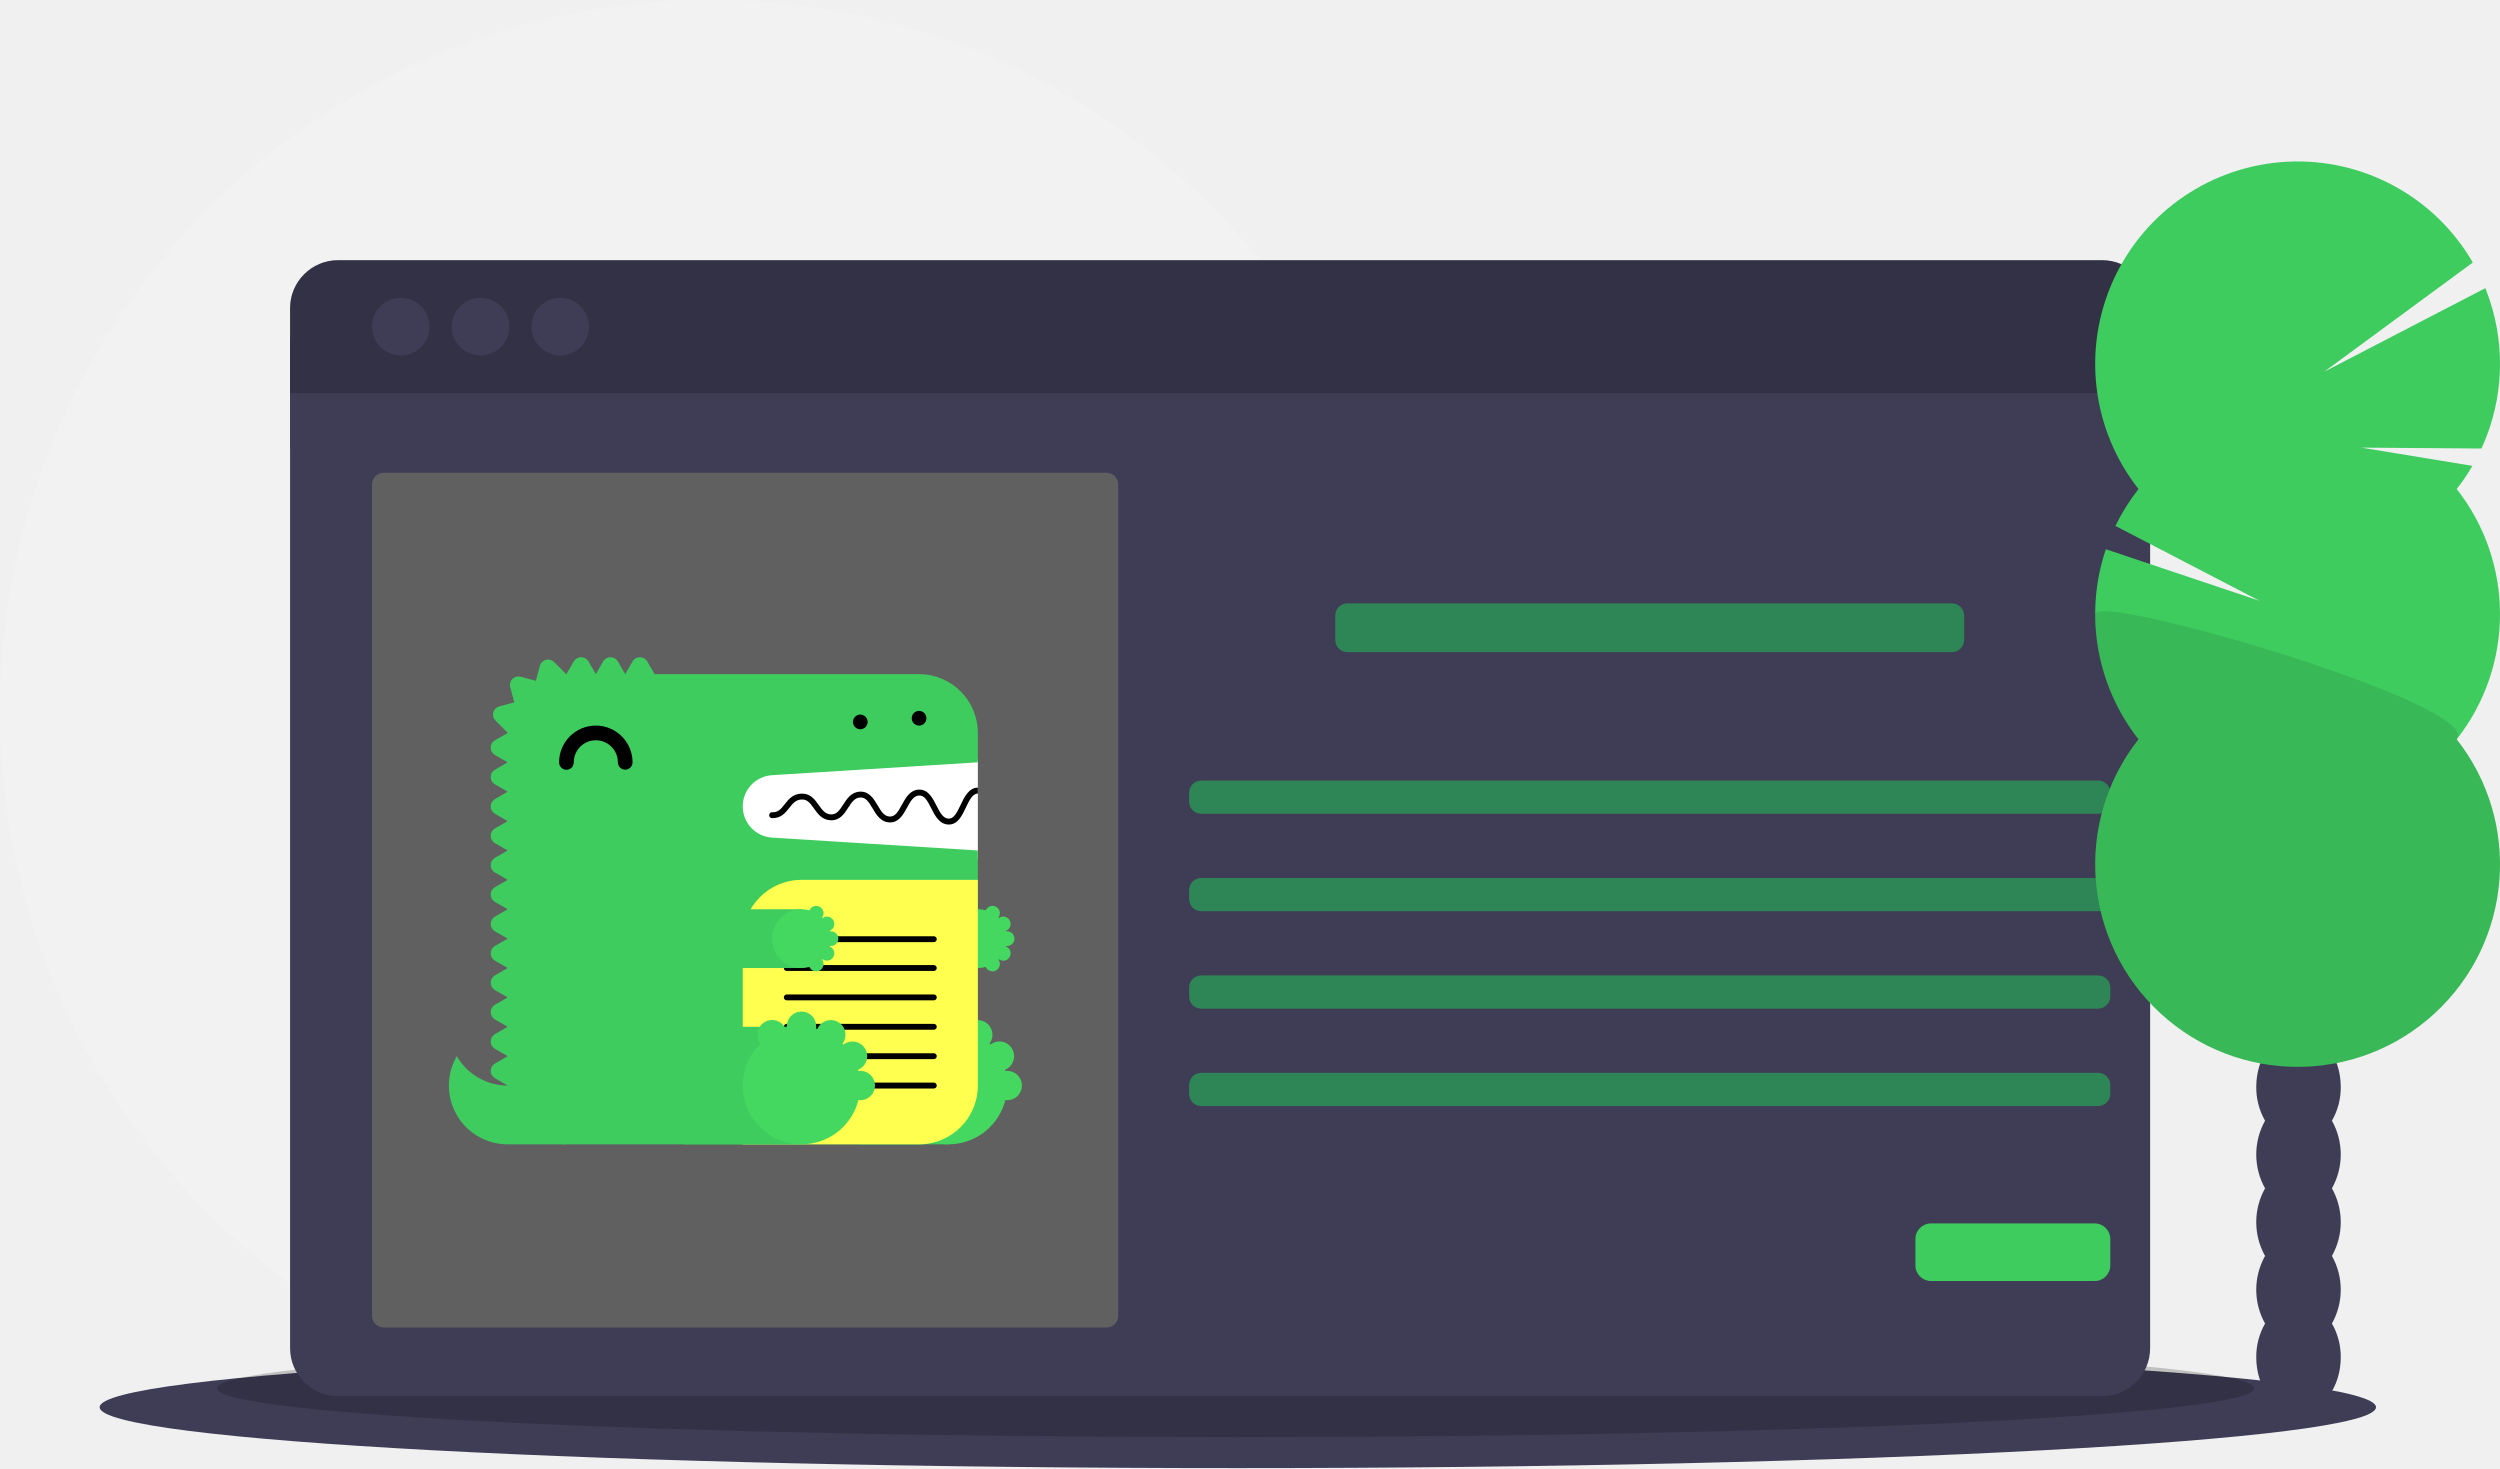
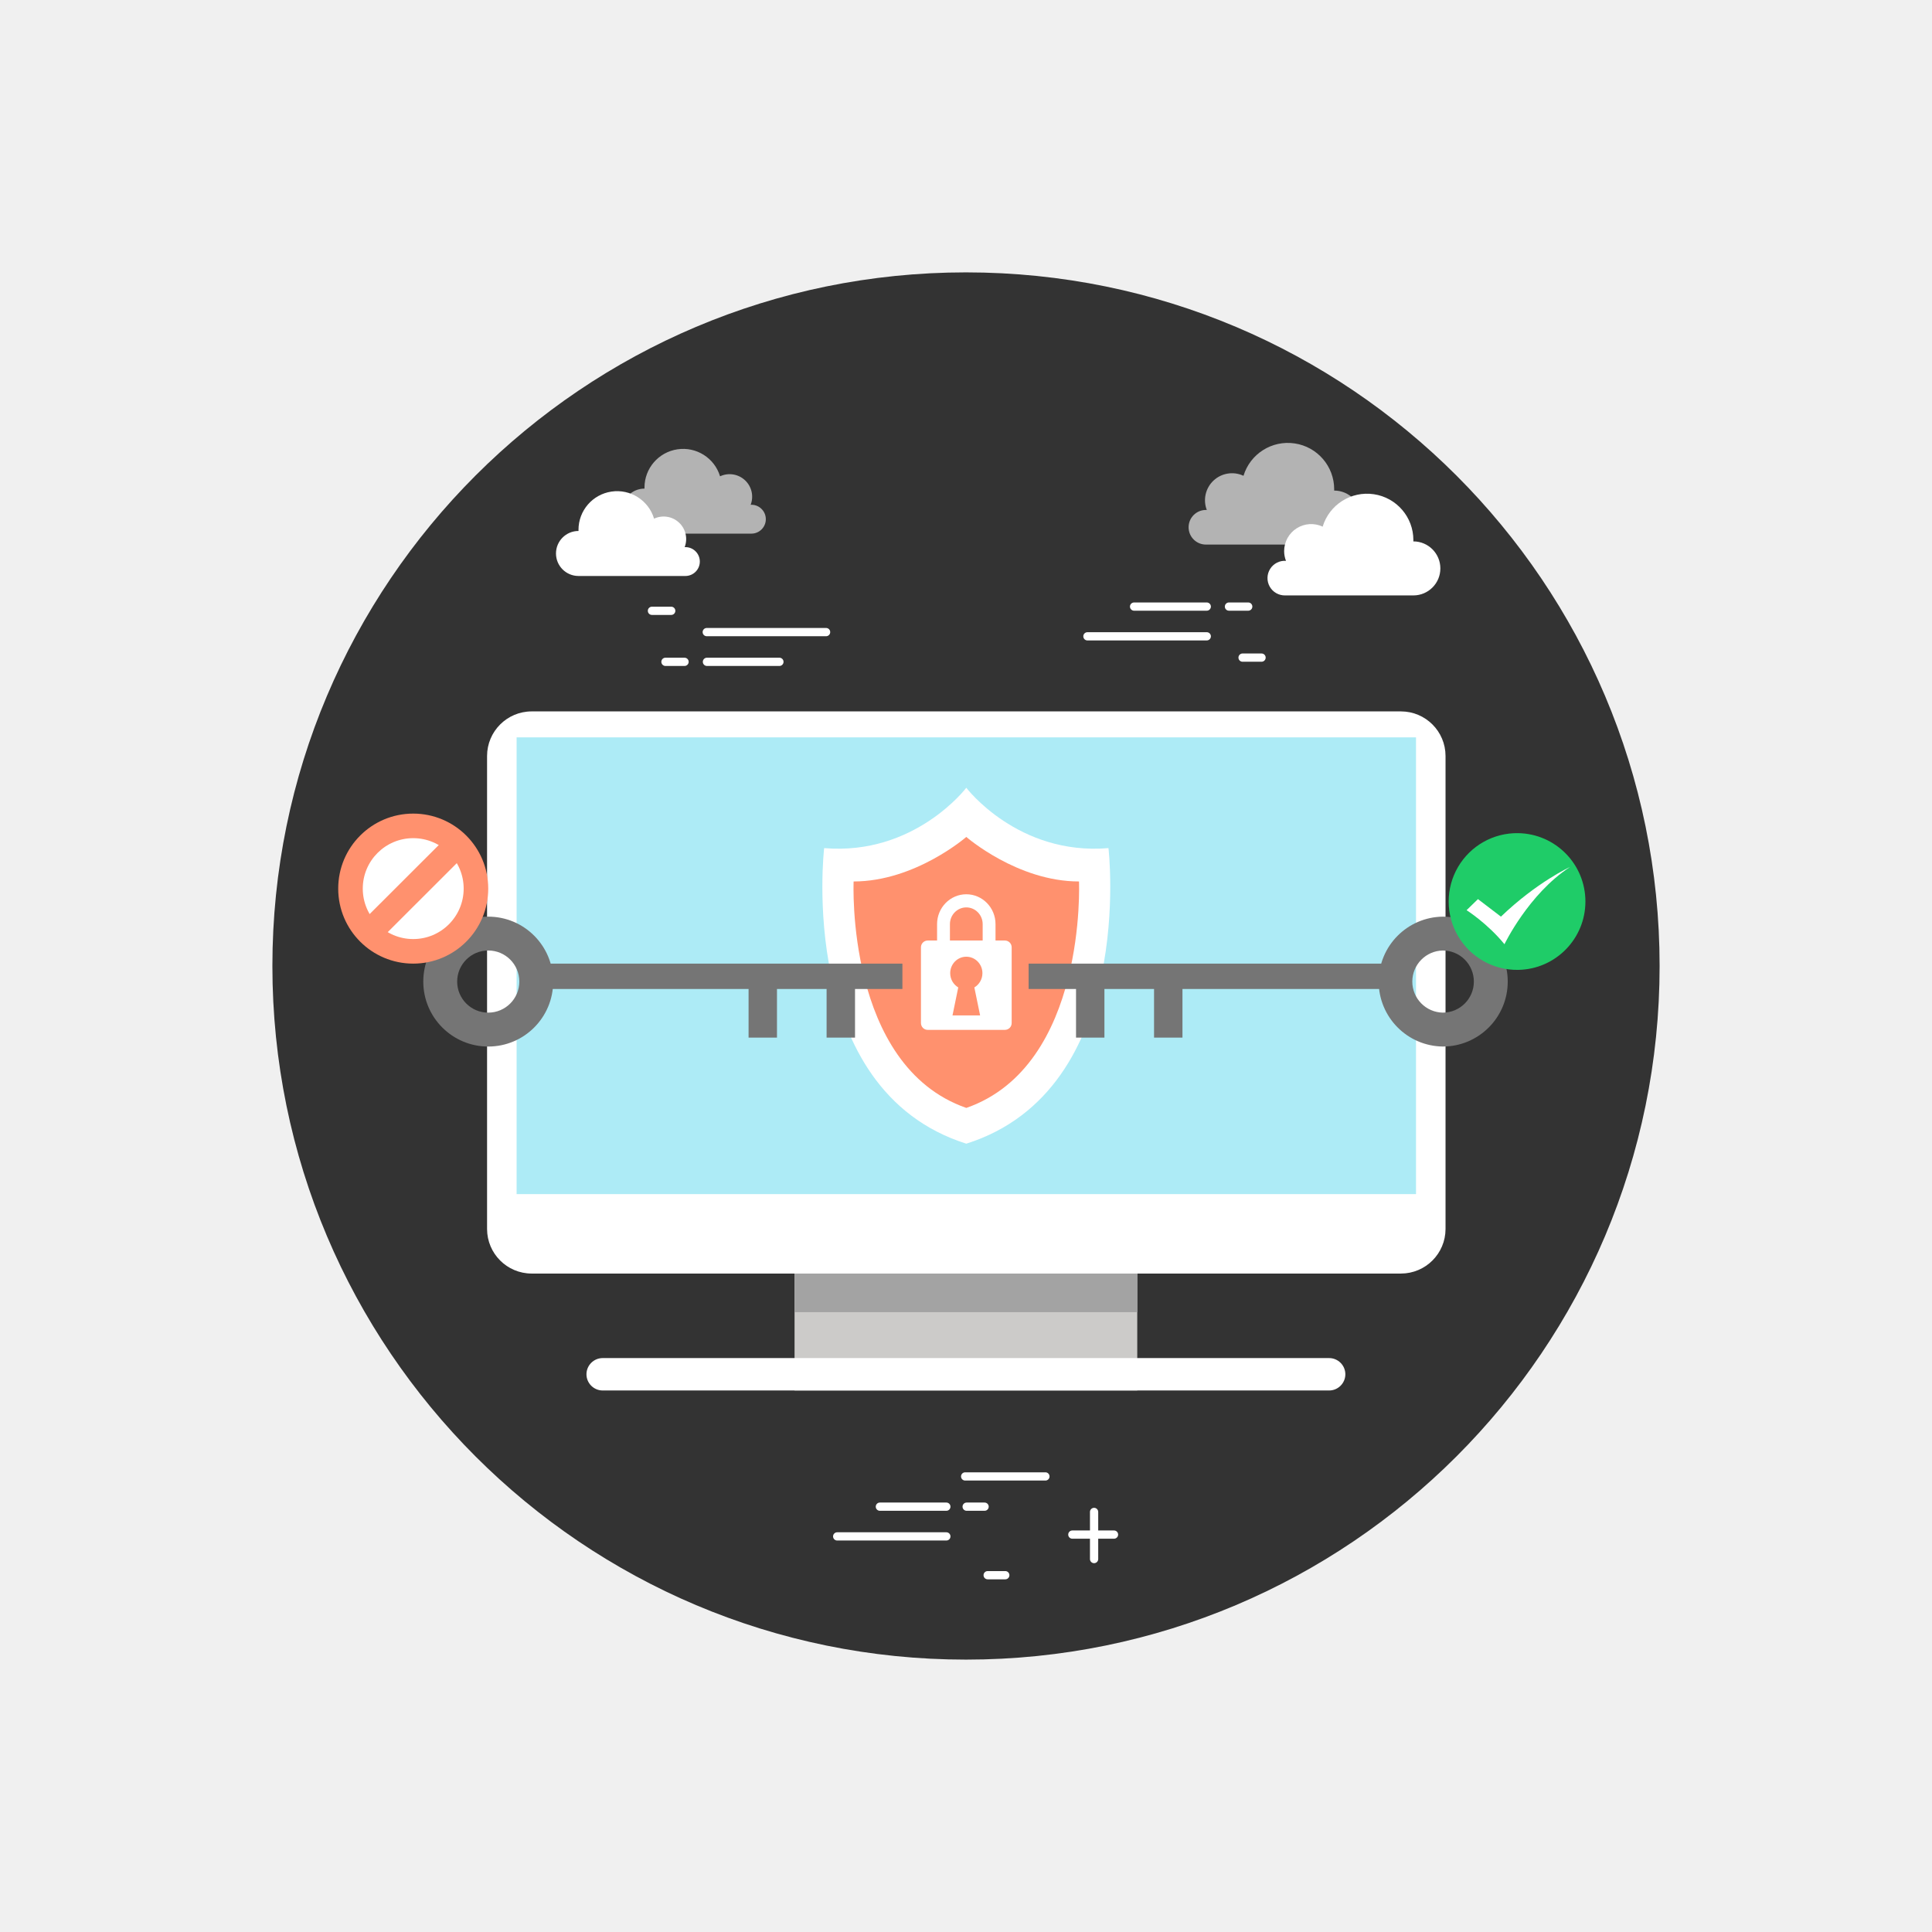
- <svg xmlns="http://www.w3.org/2000/svg" width="1129" height="663" viewBox="0 0 1129 663">
-   <circle cx="321" cy="321" r="321" fill="#f2f2f2" />
-   <ellipse cx="559" cy="635.5" rx="514" ry="27.5" fill="#3f3d56" />
-   <ellipse cx="558" cy="627" rx="460" ry="22" opacity="0.2" />
-   <rect x="131" y="152.5" width="840" height="50" fill="#3f3d56" />
-   <path d="M166.5,727.33A21.67,21.67,0,0,0,188.17,749H984.83A21.67,21.67,0,0,0,1006.5,727.33V296h-840Z" transform="translate(-35.5 -118.5)" fill="#3f3d56" />
-   <path d="M984.83,236H188.17A21.67,21.67,0,0,0,166.5,257.67V296h840V257.67A21.67,21.67,0,0,0,984.83,236Z" transform="translate(-35.5 -118.5)" fill="#3f3d56" />
-   <path d="M984.83,236H188.17A21.67,21.67,0,0,0,166.5,257.67V296h840V257.67A21.67,21.67,0,0,0,984.83,236Z" transform="translate(-35.5 -118.5)" opacity="0.2" />
-   <circle cx="181" cy="147.5" r="13" fill="#3f3d56" />
-   <circle cx="217" cy="147.5" r="13" fill="#3f3d56" />
-   <circle cx="253" cy="147.5" r="13" fill="#3f3d56" />
-   <rect x="168" y="213.5" width="337" height="386" rx="5.335" fill="#606060" />
-   <rect x="603" y="272.5" width="284" height="22" rx="5.476" fill="#2e8555" />
-   <rect x="537" y="352.5" width="416" height="15" rx="5.476" fill="#2e8555" />
-   <rect x="537" y="396.5" width="416" height="15" rx="5.476" fill="#2e8555" />
-   <rect x="537" y="440.5" width="416" height="15" rx="5.476" fill="#2e8555" />
-   <rect x="537" y="484.5" width="416" height="15" rx="5.476" fill="#2e8555" />
-   <rect x="865" y="552.5" width="88" height="26" rx="7.028" fill="#3ecc5f" />
-   <path d="M1088.603,624.616a30.114,30.114,0,0,0,3.983-15.266c0-13.797-8.544-24.981-19.083-24.981s-19.083,11.184-19.083,24.981a30.114,30.114,0,0,0,3.983,15.266,31.248,31.248,0,0,0,0,30.532,31.248,31.248,0,0,0,0,30.532,31.248,31.248,0,0,0,0,30.532,30.114,30.114,0,0,0-3.983,15.266c0,13.797,8.544,24.981,19.083,24.981s19.083-11.184,19.083-24.981a30.114,30.114,0,0,0-3.983-15.266,31.248,31.248,0,0,0,0-30.532,31.248,31.248,0,0,0,0-30.532,31.248,31.248,0,0,0,0-30.532Z" transform="translate(-35.5 -118.5)" fill="#3f3d56" />
-   <ellipse cx="1038.003" cy="460.318" rx="19.083" ry="24.981" fill="#3f3d56" />
-   <ellipse cx="1038.003" cy="429.786" rx="19.083" ry="24.981" fill="#3f3d56" />
-   <path d="M1144.939,339.345a91.611,91.611,0,0,0,7.107-10.461l-50.141-8.235,54.229.403a91.566,91.566,0,0,0,1.746-72.426l-72.754,37.741,67.097-49.321a91.413,91.413,0,1,0-150.971,102.298,91.458,91.458,0,0,0-10.425,16.669l65.087,33.814-69.4-23.292a91.46,91.46,0,0,0,14.738,85.837,91.406,91.406,0,1,0,143.689,0,91.418,91.418,0,0,0,0-113.029Z" transform="translate(-35.5 -118.5)" fill="#3ecc5f" fill-rule="evenodd" />
-   <path d="M981.688,395.859a91.013,91.013,0,0,0,19.561,56.514,91.406,91.406,0,1,0,143.689,0C1157.19,436.821,981.688,385.6,981.688,395.859Z" transform="translate(-35.5 -118.5)" opacity="0.1" />
-   <path d="M365.62,461.436H477.094v45.12H365.62Z" transform="translate(-35.5 -118.5)" fill="#fff" fill-rule="evenodd" />
-   <path d="M264.763,608.741a26.509,26.509,0,0,1-22.962-13.271,26.51,26.51,0,0,0,22.962,39.812H291.304V608.741Z" transform="translate(-35.5 -118.5)" fill="#3ecc5f" fill-rule="evenodd" />
-   <path d="M384.172,468.571l92.922-5.807V449.493a26.541,26.541,0,0,0-26.541-26.541H331.116l-3.318-5.746a3.83,3.83,0,0,0-6.635,0l-3.318,5.746-3.318-5.746a3.83,3.83,0,0,0-6.635,0l-3.318,5.746L301.257,417.205a3.83,3.83,0,0,0-6.635,0L291.304,422.951c-.029,0-.056.004-.086.004l-5.497-5.495a3.829,3.829,0,0,0-6.407,1.717l-1.817,6.773L270.607,424.103a3.83,3.83,0,0,0-4.691,4.693l1.845,6.891-6.771,1.814a3.832,3.832,0,0,0-1.72,6.41l5.497,5.497c0,.028-.004.056-.004.085l-5.746,3.318a3.83,3.83,0,0,0,0,6.635l5.746,3.318L259.016,466.081a3.83,3.83,0,0,0,0,6.635l5.746,3.318-5.746,3.318a3.83,3.83,0,0,0,0,6.635l5.746,3.318-5.746,3.318a3.83,3.83,0,0,0,0,6.635l5.746,3.318-5.746,3.318a3.83,3.83,0,0,0,0,6.635l5.746,3.318-5.746,3.318a3.83,3.83,0,0,0,0,6.635l5.746,3.318-5.746,3.318a3.83,3.83,0,0,0,0,6.635l5.746,3.318-5.746,3.318a3.83,3.83,0,0,0,0,6.635l5.746,3.318L259.016,558.976a3.83,3.83,0,0,0,0,6.635l5.746,3.318-5.746,3.318a3.83,3.83,0,0,0,0,6.635l5.746,3.318-5.746,3.318a3.83,3.83,0,0,0,0,6.635l5.746,3.318-5.746,3.318a3.83,3.83,0,0,0,0,6.635l5.746,3.318A26.541,26.541,0,0,0,291.304,635.283H450.553A26.541,26.541,0,0,0,477.094,608.741V502.575l-92.922-5.807a14.126,14.126,0,0,1,0-28.198" transform="translate(-35.5 -118.5)" fill="#3ecc5f" fill-rule="evenodd" />
-   <path d="M424.011,635.283h39.812V582.2H424.011Z" transform="translate(-35.5 -118.5)" fill="#3ecc5f" fill-rule="evenodd" />
-   <path d="M490.365,602.106a6.602,6.602,0,0,0-.848.085c-.05-.199-.098-.399-.154-.599A6.627,6.627,0,1,0,482.806,590.21q-.22-.225-.445-.446a6.624,6.624,0,1,0-11.397-6.564c-.196-.056-.394-.102-.591-.153a6.64,6.64,0,1,0-13.101,0c-.196.05-.394.097-.591.153a6.628,6.628,0,1,0-11.397,6.564,26.528,26.528,0,1,0,44.231,25.528,6.621,6.621,0,1,0,.848-13.186" transform="translate(-35.5 -118.5)" fill="#44d860" fill-rule="evenodd" />
-   <path d="M437.282,555.658H477.094V529.117H437.282Z" transform="translate(-35.5 -118.5)" fill="#3ecc5f" fill-rule="evenodd" />
-   <path d="M490.365,545.705a3.318,3.318,0,0,0,0-6.635,3.411,3.411,0,0,0-.423.042c-.027-.1-.049-.199-.077-.299a3.319,3.319,0,0,0-1.278-6.379,3.282,3.282,0,0,0-2.001.687q-.109-.113-.223-.223a3.282,3.282,0,0,0,.671-1.983,3.318,3.318,0,0,0-6.37-1.299,13.271,13.271,0,1,0,0,25.541,3.318,3.318,0,0,0,6.37-1.299,3.282,3.282,0,0,0-.671-1.983q.113-.109.223-.223a3.282,3.282,0,0,0,2.001.687,3.318,3.318,0,0,0,1.278-6.379c.028-.098.05-.199.077-.299a3.413,3.413,0,0,0,.423.042" transform="translate(-35.5 -118.5)" fill="#44d860" fill-rule="evenodd" />
-   <path d="M317.845,466.081a3.318,3.318,0,0,1-3.318-3.318,9.953,9.953,0,1,0-19.906,0,3.318,3.318,0,1,1-6.635,0,16.588,16.588,0,1,1,33.177,0,3.318,3.318,0,0,1-3.318,3.318" transform="translate(-35.5 -118.5)" fill-rule="evenodd" />
-   <path d="M370.928,635.283h79.624A26.541,26.541,0,0,0,477.094,608.741v-92.895H397.47a26.541,26.541,0,0,0-26.541,26.541Z" transform="translate(-35.5 -118.5)" fill="#ffff50" fill-rule="evenodd" />
-   <path d="M457.214,556.985H390.808a1.327,1.327,0,0,1,0-2.654h66.407a1.327,1.327,0,0,1,0,2.654m0,26.541H390.808a1.327,1.327,0,1,1,0-2.654h66.407a1.327,1.327,0,0,1,0,2.654m0,26.541H390.808a1.327,1.327,0,1,1,0-2.654h66.407a1.327,1.327,0,0,1,0,2.654m0-66.107H390.808a1.327,1.327,0,0,1,0-2.654h66.407a1.327,1.327,0,0,1,0,2.654m0,26.295H390.808a1.327,1.327,0,0,1,0-2.654h66.407a1.327,1.327,0,0,1,0,2.654m0,26.541H390.808a1.327,1.327,0,0,1,0-2.654h66.407a1.327,1.327,0,0,1,0,2.654M477.094,474.191c-.016,0-.029-.008-.045-.007-4.101.139-6.041,4.241-7.753,7.86-1.786,3.782-3.168,6.241-5.432,6.167-2.507-.09-3.94-2.922-5.458-5.919-1.744-3.442-3.734-7.347-7.913-7.201-4.042.138-5.989,3.708-7.706,6.857-1.827,3.355-3.071,5.395-5.469,5.3-2.557-.093-3.916-2.395-5.489-5.06-1.753-2.967-3.78-6.304-7.878-6.189-3.973.137-5.925,3.165-7.648,5.839-1.822,2.827-3.099,4.549-5.527,4.447-2.618-.093-3.971-2.004-5.535-4.216-1.757-2.486-3.737-5.299-7.823-5.162-3.886.133-5.838,2.614-7.559,4.801-1.635,2.076-2.912,3.718-5.612,3.615a1.328,1.328,0,1,0-.096,2.654c4.004.134,6.032-2.389,7.793-4.628,1.562-1.985,2.91-3.699,5.564-3.789,2.556-.109,3.754,1.48,5.567,4.041,1.721,2.434,3.675,5.194,7.605,5.336,4.118.138,6.099-2.939,7.854-5.663,1.569-2.434,2.922-4.535,5.507-4.624,2.379-.089,3.675,1.792,5.501,4.885,1.721,2.916,3.671,6.219,7.68,6.365,4.147.143,6.15-3.477,7.895-6.682,1.512-2.771,2.938-5.388,5.466-5.476,2.379-.056,3.62,2.117,5.456,5.746,1.715,3.388,3.659,7.226,7.73,7.373l.224.004c4.066,0,5.996-4.081,7.704-7.689,1.512-3.198,2.942-6.211,5.397-6.334Z" transform="translate(-35.5 -118.5)" fill-rule="evenodd" />
-   <path d="M344.387,635.283h53.083V582.2H344.387Z" transform="translate(-35.5 -118.5)" fill="#3ecc5f" fill-rule="evenodd" />
-   <path d="M424.011,602.106a6.602,6.602,0,0,0-.848.085c-.05-.199-.098-.399-.154-.599A6.627,6.627,0,1,0,416.452,590.21q-.22-.225-.445-.446a6.624,6.624,0,1,0-11.397-6.564c-.196-.056-.394-.102-.591-.153a6.64,6.64,0,1,0-13.101,0c-.196.05-.394.097-.591.153a6.628,6.628,0,1,0-11.397,6.564,26.528,26.528,0,1,0,44.231,25.528,6.621,6.621,0,1,0,.848-13.186" transform="translate(-35.5 -118.5)" fill="#44d860" fill-rule="evenodd" />
-   <path d="M344.387,555.658h53.083V529.117H344.387Z" transform="translate(-35.5 -118.5)" fill="#3ecc5f" fill-rule="evenodd" />
-   <path d="M410.74,545.705a3.318,3.318,0,1,0,0-6.635,3.411,3.411,0,0,0-.423.042c-.027-.1-.049-.199-.077-.299a3.319,3.319,0,0,0-1.278-6.379,3.282,3.282,0,0,0-2.001.687q-.109-.113-.223-.223a3.282,3.282,0,0,0,.671-1.983,3.318,3.318,0,0,0-6.37-1.299,13.271,13.271,0,1,0,0,25.541,3.318,3.318,0,0,0,6.37-1.299,3.282,3.282,0,0,0-.671-1.983q.113-.109.223-.223a3.282,3.282,0,0,0,2.001.687,3.318,3.318,0,0,0,1.278-6.379c.028-.098.05-.199.077-.299a3.413,3.413,0,0,0,.423.042" transform="translate(-35.5 -118.5)" fill="#44d860" fill-rule="evenodd" />
-   <path d="M424.011,447.834a3.603,3.603,0,0,1-.65-.066,3.344,3.344,0,0,1-.624-.186,3.447,3.447,0,0,1-.572-.305,5.027,5.027,0,0,1-.504-.411,3.887,3.887,0,0,1-.41-.504,3.275,3.275,0,0,1-.557-1.845,3.602,3.602,0,0,1,.066-.65,3.826,3.826,0,0,1,.184-.624,3.489,3.489,0,0,1,.307-.571,3.197,3.197,0,0,1,.914-.916,3.447,3.447,0,0,1,.572-.305,3.344,3.344,0,0,1,.624-.186,3.069,3.069,0,0,1,1.301,0,3.223,3.223,0,0,1,1.194.491,5.028,5.028,0,0,1,.504.411,4.88,4.88,0,0,1,.411.504,3.382,3.382,0,0,1,.305.571,3.478,3.478,0,0,1,.252,1.274A3.364,3.364,0,0,1,426.36,446.865a5.027,5.027,0,0,1-.504.411,3.306,3.306,0,0,1-1.845.557m26.541-1.659a3.388,3.388,0,0,1-2.35-.969,5.042,5.042,0,0,1-.41-.504,3.275,3.275,0,0,1-.557-1.845,3.387,3.387,0,0,1,.967-2.349,5.026,5.026,0,0,1,.504-.411,3.447,3.447,0,0,1,.572-.305,3.343,3.343,0,0,1,.624-.186,3.07,3.07,0,0,1,1.301,0,3.224,3.224,0,0,1,1.194.491,5.026,5.026,0,0,1,.504.411,3.388,3.388,0,0,1,.969,2.349,3.726,3.726,0,0,1-.066.65,3.374,3.374,0,0,1-.186.624,4.715,4.715,0,0,1-.305.571,4.88,4.88,0,0,1-.411.504,5.026,5.026,0,0,1-.504.411,3.305,3.305,0,0,1-1.845.557" transform="translate(-35.5 -118.5)" fill-rule="evenodd" />
+ <svg xmlns="http://www.w3.org/2000/svg" viewBox="0 0 180 180" xml:space="preserve">
+   <path fill="#333" d="M89.999 25.377C54.31 25.377 25.378 54.311 25.378 90c0 35.689 28.932 64.622 64.621 64.622 35.69 0 64.623-28.933 64.623-64.622s-28.933-64.623-64.623-64.623z" />
+   <path fill="#FFF" d="M88.169 142.759h-10.17a.384.384 0 1 0 0 .768h10.17a.384.384 0 1 0 0-.768zM91.704 139.989h-1.643a.384.384 0 0 0 0 .768h1.643a.385.385 0 1 0 0-.768zM93.661 146.374h-1.643a.383.383 0 1 0 0 .768h1.643a.384.384 0 1 0 0-.768zM88.169 139.989h-6.193a.383.383 0 0 0 0 .768h6.193a.383.383 0 1 0 0-.768zM97.399 137.172h-7.477a.384.384 0 0 0 0 .768h7.477a.383.383 0 1 0 0-.768zM112.431 58.901h-11.118a.383.383 0 1 0 0 .768h11.118a.386.386 0 0 0 .385-.385.385.385 0 0 0-.385-.383zM116.295 56.13H114.5a.384.384 0 0 0 0 .768h1.795a.384.384 0 0 0 0-.768zM117.536 60.884h-1.795a.385.385 0 0 0 0 .768h1.795a.384.384 0 1 0 0-.768zM112.431 56.13h-6.771a.384.384 0 0 0 0 .768h6.771a.386.386 0 0 0 .385-.384.386.386 0 0 0-.385-.384zM76.965 58.507H65.847a.384.384 0 1 0 0 .769h11.118a.384.384 0 0 0 0-.769zM63.777 61.277h-1.796a.385.385 0 0 0 0 .769h1.796a.384.384 0 0 0 0-.769zM62.536 56.524H60.74a.384.384 0 0 0 0 .768h1.796a.384.384 0 0 0 0-.768zM72.616 61.277h-6.77a.385.385 0 0 0 0 .769h6.77a.384.384 0 1 0 0-.769zM103.79 142.59h-3.883a.384.384 0 1 0 0 .768h3.883a.384.384 0 1 0 0-.768z" />
+   <path fill="#FFF" d="M101.933 140.479a.385.385 0 0 0-.383.385v4.39a.384.384 0 1 0 .768 0v-4.39a.386.386 0 0 0-.385-.385z" />
+   <g>
+     <path fill="#B3B3B3" d="M124.303 45.705h-.003l.003-.124a4.318 4.318 0 0 0-8.45-1.252 2.518 2.518 0 0 0-3.418 3.186c-.027-.001-.056-.004-.083-.004a1.613 1.613 0 0 0 0 3.226h11.951a2.515 2.515 0 0 0 0-5.032z" />
+     <path fill="#FFF" d="M131.681 50.441h-.006c.002-.035.006-.082.006-.123a4.318 4.318 0 0 0-8.451-1.252 2.52 2.52 0 0 0-3.59 2.278c0 .32.062.626.172.908a1.613 1.613 0 1 0-.082 3.222h11.951a2.515 2.515 0 0 0 2.514-2.517 2.516 2.516 0 0 0-2.514-2.516z" />
+   </g>
+   <g>
+     <path fill="#B3B3B3" d="M70.005 47.027a.775.775 0 0 0-.068.004 2.1 2.1 0 0 0-2.85-2.655 3.598 3.598 0 0 0-7.041 1.043c0 .034.002.073.004.103h-.004a2.096 2.096 0 0 0-2.096 2.098c0 1.158.938 2.097 2.096 2.097h9.959a1.345 1.345 0 0 0 0-2.69z" />
+     <path fill="#FFF" d="M63.857 50.974c-.023 0-.046.003-.069.004a2.098 2.098 0 0 0-2.849-2.655 3.597 3.597 0 0 0-7.042 1.042c0 .035.003.074.004.104h-.004a2.097 2.097 0 1 0 0 4.194h9.959a1.343 1.343 0 1 0 .001-2.689z" />
+   </g>
+   <g>
+     <path fill="#333" d="M116.576 114.952H63.392a2.81 2.81 0 0 0-2.802 2.803v1a2.81 2.81 0 0 0 2.802 2.802h53.184a2.811 2.811 0 0 0 2.802-2.802v-1a2.81 2.81 0 0 0-2.802-2.803zM114.233 127.794H55.146a2.81 2.81 0 0 0-2.803 2.801v1.001a2.81 2.81 0 0 0 2.803 2.801h59.088a2.81 2.81 0 0 0 2.801-2.801v-1.001a2.81 2.81 0 0 0-2.802-2.801zM126.645 127.794h-5.857a2.81 2.81 0 0 0-2.802 2.801v1.001a2.81 2.81 0 0 0 2.802 2.801h5.857a2.81 2.81 0 0 0 2.802-2.801v-1.001a2.81 2.81 0 0 0-2.802-2.801z" />
+     <path fill="#333" d="M112.505 121.376H64.401a2.934 2.934 0 0 1 2.926 2.926v.752a2.934 2.934 0 0 1-2.926 2.926h48.104a2.934 2.934 0 0 1-2.926-2.926v-.752a2.935 2.935 0 0 1 2.926-2.926z" />
+   </g>
+   <g>
+     <path fill="#333" d="M140.577 99.221h-31.531c-.748 0-1.359.611-1.359 1.358v1.13c0 .748.611 1.359 1.359 1.359h31.531c.749 0 1.359-.611 1.359-1.359v-1.13a1.361 1.361 0 0 0-1.359-1.358zM139.213 106.703h-34.972c-.747 0-1.359.612-1.359 1.359v1.13c0 .747.612 1.358 1.359 1.358h34.972c.748 0 1.359-.611 1.359-1.358v-1.13c0-.747-.611-1.359-1.359-1.359zM146.444 106.703h-3.959c-.748 0-1.359.612-1.359 1.359v1.13c0 .747.611 1.358 1.359 1.358h3.959c.748 0 1.359-.611 1.359-1.358v-1.13a1.362 1.362 0 0 0-1.359-1.359z" />
+     <path fill="#333" d="M137.933 102.964h-28.025a1.71 1.71 0 0 1 1.705 1.705v.438a1.71 1.71 0 0 1-1.705 1.704h28.025a1.71 1.71 0 0 1-1.705-1.704v-.438a1.71 1.71 0 0 1 1.705-1.705z" />
+   </g>
+   <g>
+     <path fill="#333" d="M73.737 99.922H42.205c-.747 0-1.358.611-1.358 1.358v1.13c0 .748.611 1.359 1.358 1.359h31.532c.747 0 1.359-.611 1.359-1.359v-1.13a1.363 1.363 0 0 0-1.359-1.358zM72.372 107.404H37.4c-.747 0-1.358.611-1.358 1.359v1.13c0 .747.611 1.358 1.358 1.358h34.972c.747 0 1.359-.611 1.359-1.358v-1.13c0-.748-.612-1.359-1.359-1.359zM79.605 107.404h-3.96c-.748 0-1.359.611-1.359 1.359v1.13c0 .747.611 1.358 1.359 1.358h3.96c.746 0 1.357-.611 1.357-1.358v-1.13c0-.748-.611-1.359-1.357-1.359z" />
+     <path fill="#333" d="M71.093 103.666H43.066a1.71 1.71 0 0 1 1.705 1.704v.438c0 .938-.768 1.706-1.705 1.706h28.026a1.711 1.711 0 0 1-1.705-1.706v-.438a1.71 1.71 0 0 1 1.706-1.704z" />
+   </g>
+   <g>
+     <path fill-rule="evenodd" clip-rule="evenodd" fill="#CCCBC9" d="M74.026 114.952h31.93v14.596h-31.93z" />
+     <path fill-rule="evenodd" clip-rule="evenodd" fill="#A3A3A3" d="M74.026 114.952h31.93v7.299h-31.93z" />
+     <path fill-rule="evenodd" clip-rule="evenodd" fill="#FFF" d="M130.532 66.28H49.524a4.158 4.158 0 0 0-4.145 4.146v44.082a4.158 4.158 0 0 0 4.145 4.146h81.008a4.157 4.157 0 0 0 4.145-4.146V70.425a4.156 4.156 0 0 0-4.145-4.145z" />
+     <path fill-rule="evenodd" clip-rule="evenodd" fill="#ADEBF6" d="M48.131 68.698h83.796v42.554H48.131z" />
+     <path fill-rule="evenodd" clip-rule="evenodd" fill="#FFF" d="M123.833 126.529H56.149c-.83 0-1.51.679-1.51 1.51 0 .83.68 1.509 1.51 1.509h67.684c.83 0 1.51-.679 1.51-1.509 0-.831-.68-1.51-1.51-1.51z" />
+     <g>
+       <path fill="#FFF" d="M90.028 73.395s-4.801 6.334-13.244 5.622c0 0-2.655 22.511 13.244 27.537 15.9-5.026 13.246-27.537 13.246-27.537-8.445.712-13.246-5.622-13.246-5.622z" />
+       <path fill="#FF916E" d="M90.028 77.975s-4.76 4.149-10.498 4.149c0 0-.762 17.174 10.498 21.099 11.26-3.925 10.5-21.099 10.5-21.099-5.739.001-10.5-4.149-10.5-4.149z" />
+       <path fill="#FFF" d="M93.63 87.626h-7.203a.632.632 0 0 0-.624.639v7.047c0 .353.28.638.624.638h7.203a.63.63 0 0 0 .625-.638v-7.047a.632.632 0 0 0-.625-.639z" />
+       <path fill="#FFF" d="M90.028 83.317c-1.501 0-2.723 1.248-2.723 2.782v3.323h5.445v-3.323c.001-1.534-1.22-2.782-2.722-2.782zm1.526 4.883h-3.051v-2.101c0-.859.686-1.559 1.525-1.559.842 0 1.525.699 1.525 1.559V88.2z" />
+       <path fill="#FF916E" d="M91.53 90.668c0-.848-.673-1.533-1.502-1.533-.828 0-1.5.685-1.5 1.533 0 .568.302 1.062.75 1.328l-.536 2.609h2.573l-.537-2.609c.45-.266.752-.76.752-1.328z" />
+     </g>
+   </g>
+   <g>
+     <path fill="#757575" d="M95.835 89.779h34.094v2.362H95.835z" />
+     <path fill="#757575" d="M100.251 91.868h2.646v4.804h-2.646zM107.52 91.868h2.647v4.804h-2.647zM134.423 85.402a6.051 6.051 0 0 0 0 12.101 6.05 6.05 0 0 0 6.049-6.051 6.047 6.047 0 0 0-6.049-6.05zm0 8.943a2.895 2.895 0 0 1 0-5.789 2.892 2.892 0 0 1 2.893 2.895 2.894 2.894 0 0 1-2.893 2.894z" />
+   </g>
+   <g>
+     <path fill="#757575" d="M49.981 89.779h34.094v2.362H49.981z" />
+     <path fill="#757575" d="M77.012 91.868h2.648v4.804h-2.648zM69.743 91.868h2.646v4.804h-2.646zM45.487 85.402a6.047 6.047 0 0 0-6.05 6.05 6.051 6.051 0 1 0 6.05-6.05zm0 8.943a2.893 2.893 0 0 1-2.893-2.894 2.895 2.895 0 1 1 2.893 2.894z" />
+   </g>
+   <g>
+     <path fill="#1FCC68" d="M141.452 77.623a6.37 6.37 0 1 0 0 12.738 6.37 6.37 0 0 0 0-12.738z" />
+     <path fill="#FFF" d="m137.698 83.768-1.06 1.031s1.942 1.229 3.529 3.172c0 0 2.242-4.674 6.1-7.191 0 0-3.064 1.394-6.428 4.621l-2.141-1.633z" />
+   </g>
+   <g>
+     <path fill="#FF916E" d="M38.499 75.801a6.988 6.988 0 1 0 0 13.977 6.988 6.988 0 0 0 0-13.977z" />
+     <path fill="#FFF" d="M38.499 78.09a4.7 4.7 0 1 0 0 9.4 4.7 4.7 0 0 0 0-9.4z" />
+     <g>
+       <path fill="#FF916E" d="m33.905 85.695 7.503-7.494 1.682 1.685-7.502 7.494z" />
+     </g>
+   </g>
</svg>
